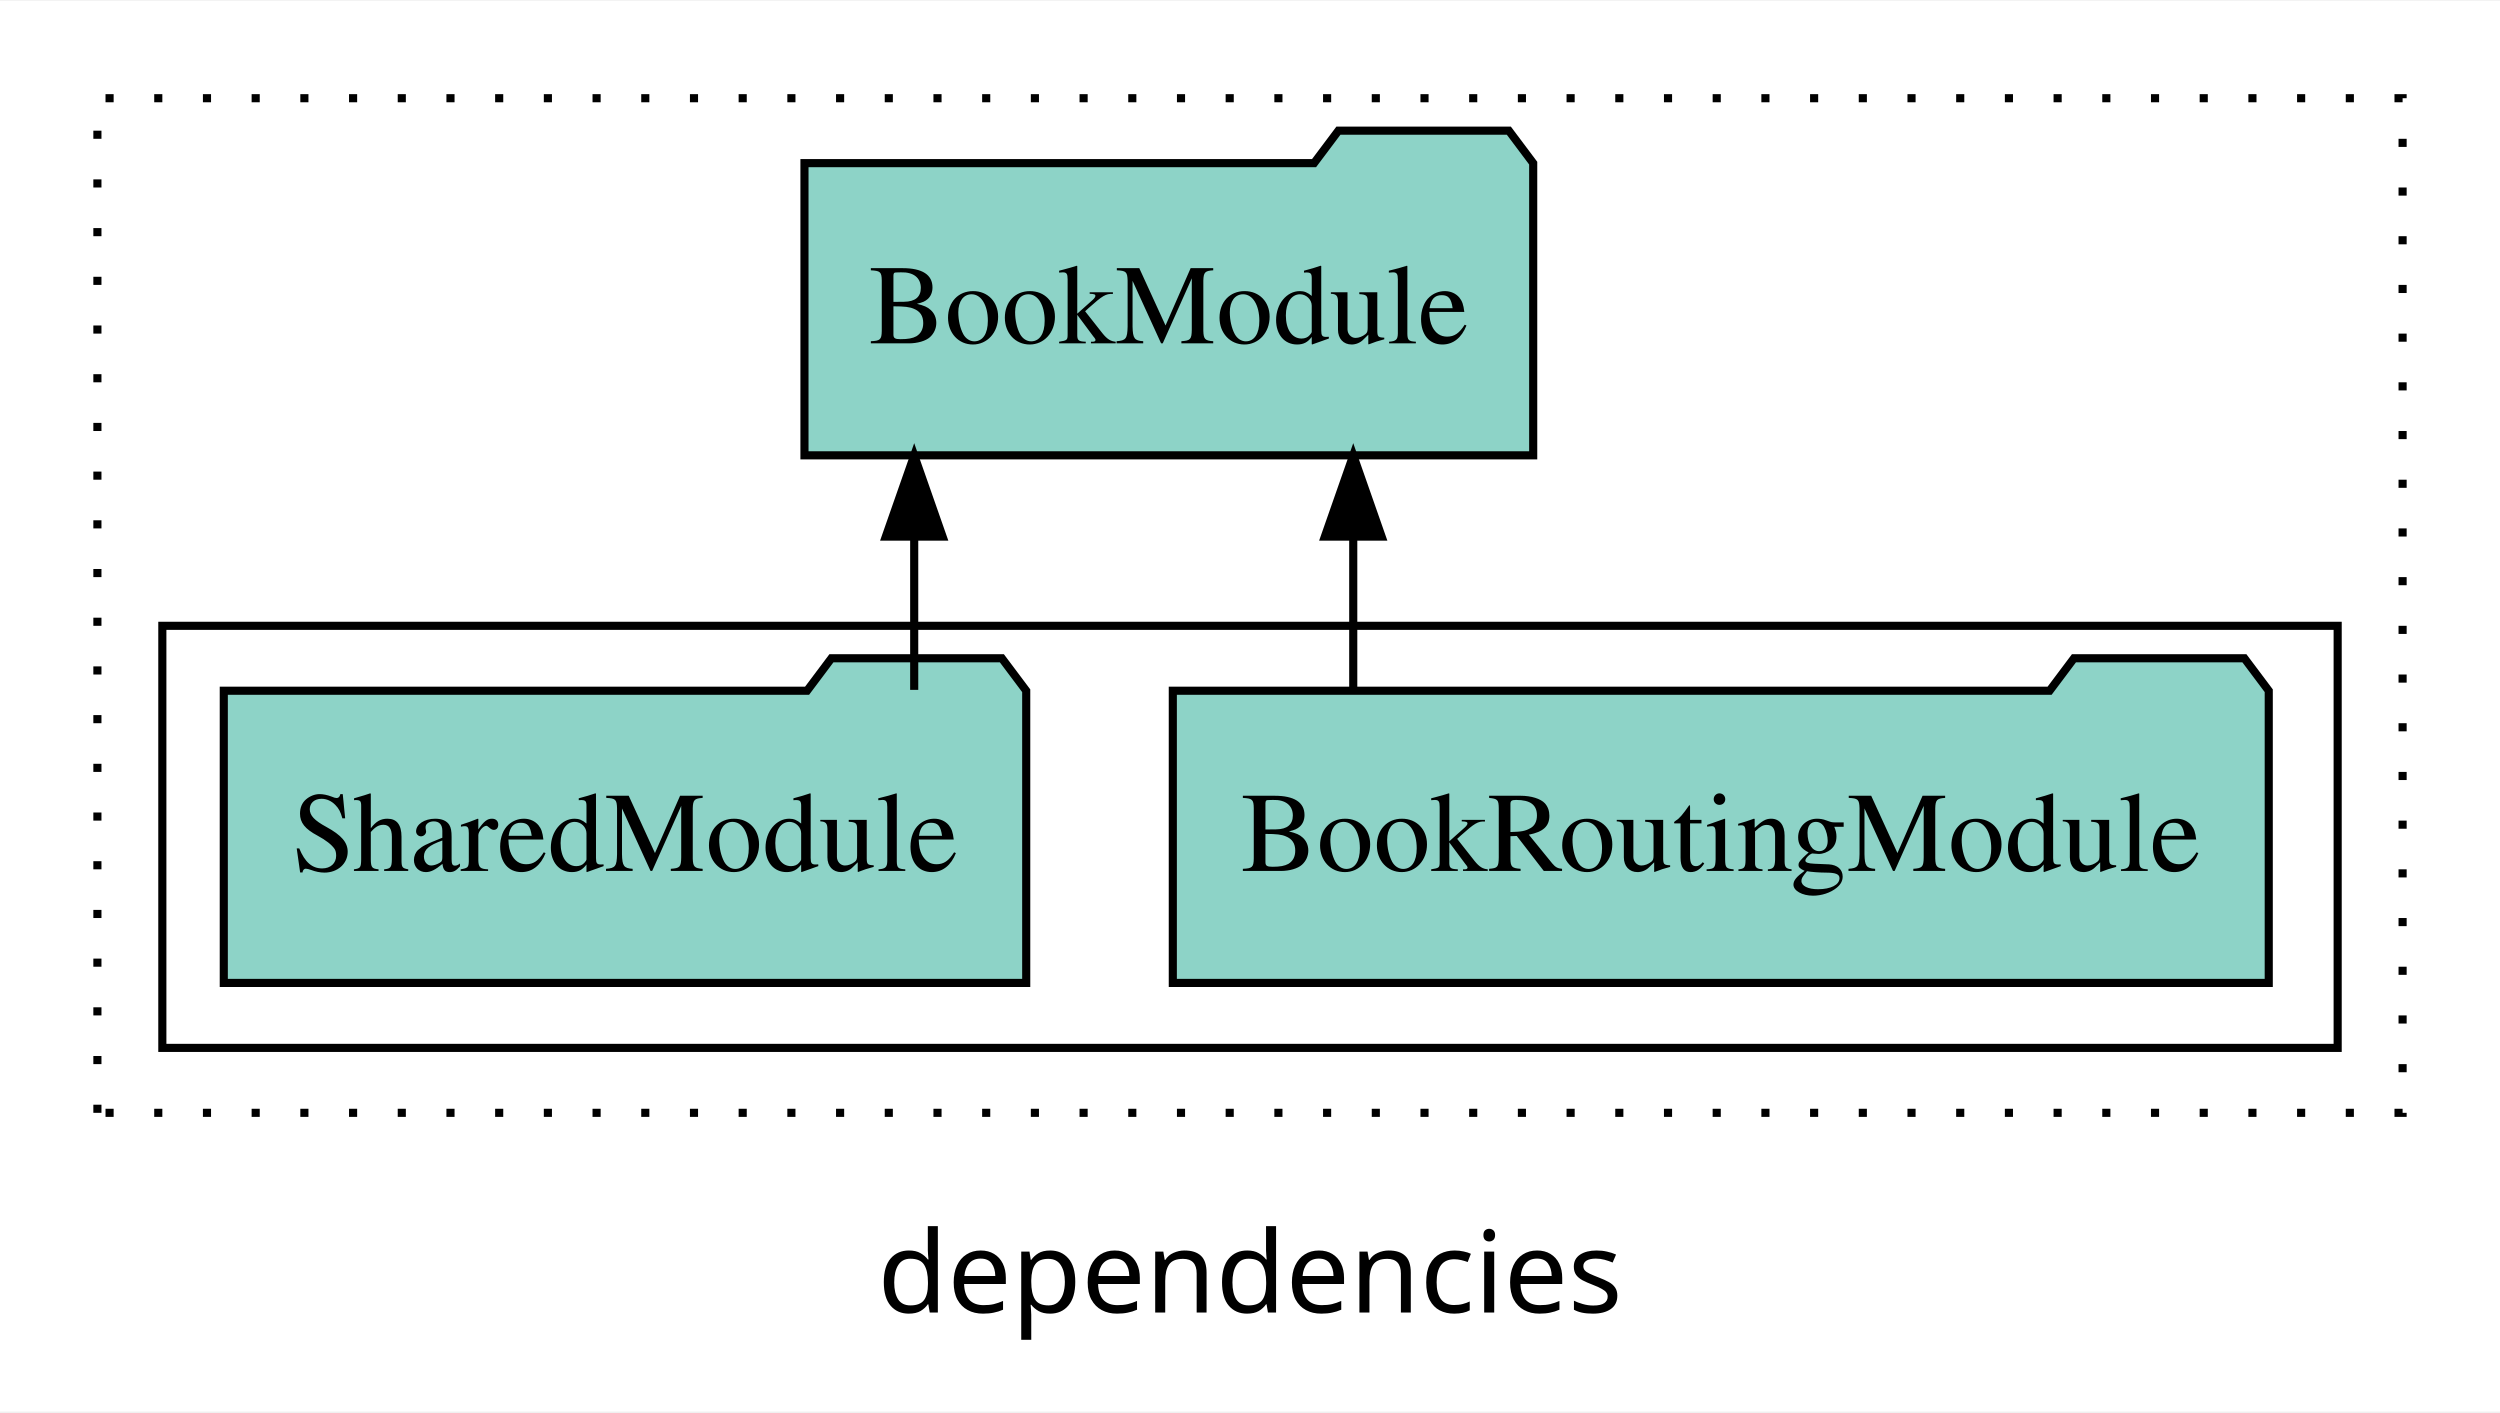
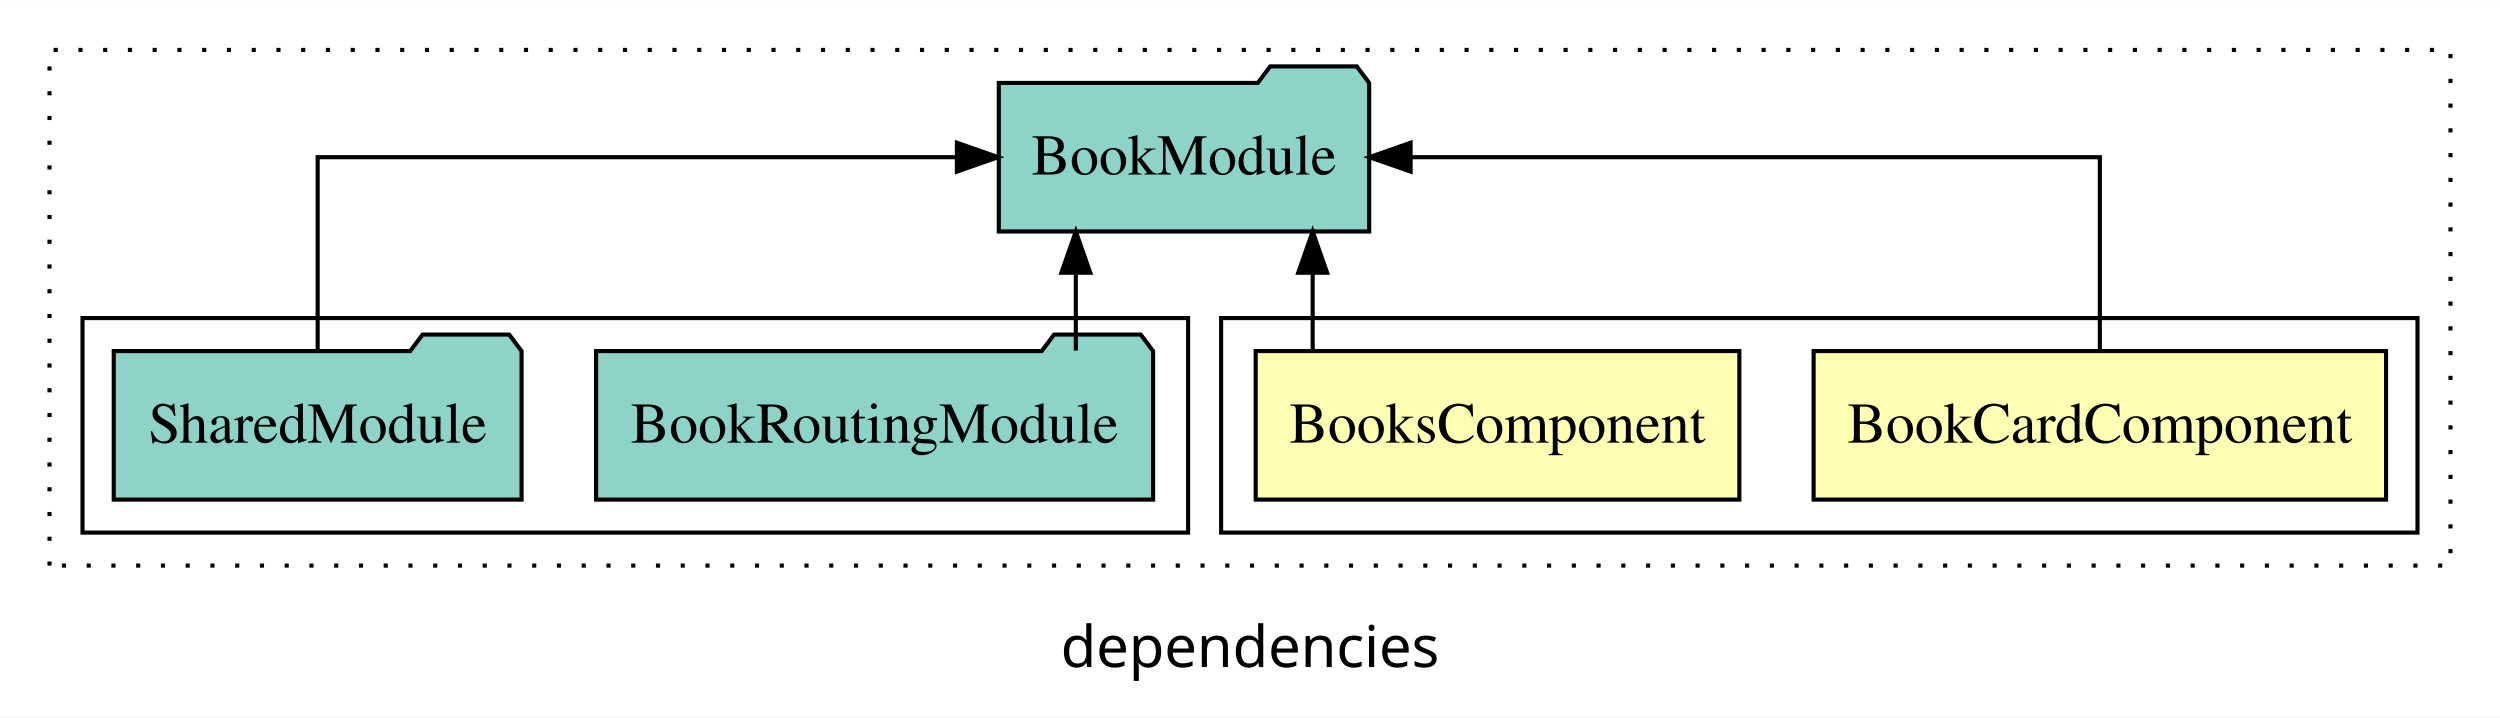
- <svg xmlns="http://www.w3.org/2000/svg" width="308pt" height="174pt" viewBox="0.00 0.00 308.00 173.80">
+ <svg xmlns="http://www.w3.org/2000/svg" width="606pt" height="174pt" viewBox="0.00 0.00 606.00 173.80">
  <g id="graph0" class="graph" transform="scale(1 1) rotate(0) translate(4 169.8)">
-     <polygon fill="white" stroke="transparent" points="-4,4 -4,-169.8 304,-169.8 304,4 -4,4" />
-     <text text-anchor="middle" x="150" y="-8.2" font-family="sans-serif" font-size="14.00">dependencies</text>
+     <polygon fill="white" stroke="transparent" points="-4,4 -4,-169.8 602,-169.8 602,4 -4,4" />
+     <text text-anchor="middle" x="299" y="-8.2" font-family="sans-serif" font-size="14.00">dependencies</text>
    <g id="clust1" class="cluster">
-       <polygon fill="none" stroke="black" stroke-dasharray="1,5" points="8,-32.8 8,-157.8 292,-157.8 292,-32.8 8,-32.8" />
+       <polygon fill="none" stroke="black" stroke-dasharray="1,5" points="8,-32.8 8,-157.8 590,-157.8 590,-32.8 8,-32.8" />
    </g>
-     <g id="clust3" class="cluster">
+     <g id="clust2" class="cluster">
+       <polygon fill="none" stroke="black" points="292,-40.8 292,-92.8 582,-92.8 582,-40.8 292,-40.8" />
+     </g>
+     <g id="clust5" class="cluster">
      <polygon fill="none" stroke="black" points="16,-40.8 16,-92.8 284,-92.8 284,-40.8 16,-40.8" />
    </g>
    <g id="node1" class="node">
+       <polygon fill="#ffffb3" stroke="black" points="574.38,-84.8 435.62,-84.8 435.62,-48.8 574.38,-48.8 574.38,-84.8" />
+       <text text-anchor="middle" x="505" y="-62.6" font-family="Times,serif" font-size="14.00">BookCardComponent</text>
+     </g>
+     <g id="node3" class="node">
+       <polygon fill="#8dd3c7" stroke="black" points="327.89,-149.8 324.89,-153.8 303.89,-153.8 300.89,-149.8 238.11,-149.8 238.11,-113.8 327.89,-113.8 327.89,-149.8" />
+       <text text-anchor="middle" x="283" y="-127.6" font-family="Times,serif" font-size="14.00">BookModule</text>
+     </g>
+     <g id="edge1" class="edge">
+       <path fill="none" stroke="black" d="M505,-84.91C505,-104.14 505,-131.8 505,-131.8 505,-131.8 337.93,-131.8 337.93,-131.8" />
+       <polygon fill="black" stroke="black" points="337.93,-128.3 327.93,-131.8 337.92,-135.3 337.93,-128.3" />
+     </g>
+     <g id="node2" class="node">
+       <polygon fill="#ffffb3" stroke="black" points="417.62,-84.8 300.38,-84.8 300.38,-48.8 417.62,-48.8 417.62,-84.8" />
+       <text text-anchor="middle" x="359" y="-62.6" font-family="Times,serif" font-size="14.00">BooksComponent</text>
+     </g>
+     <g id="edge2" class="edge">
+       <path fill="none" stroke="black" d="M314.19,-84.91C314.19,-84.91 314.19,-103.79 314.19,-103.79" />
+       <polygon fill="black" stroke="black" points="310.69,-103.79 314.19,-113.79 317.69,-103.79 310.69,-103.79" />
+     </g>
+     <g id="node4" class="node">
      <polygon fill="#8dd3c7" stroke="black" points="275.51,-84.8 272.51,-88.8 251.51,-88.8 248.51,-84.8 140.49,-84.8 140.49,-48.8 275.51,-48.8 275.51,-84.8" />
      <text text-anchor="middle" x="208" y="-62.6" font-family="Times,serif" font-size="14.00">BookRoutingModule</text>
    </g>
-     <g id="node3" class="node">
-       <polygon fill="#8dd3c7" stroke="black" points="184.89,-149.8 181.89,-153.8 160.89,-153.8 157.89,-149.8 95.11,-149.8 95.11,-113.8 184.89,-113.8 184.89,-149.8" />
-       <text text-anchor="middle" x="140" y="-127.6" font-family="Times,serif" font-size="14.00">BookModule</text>
+     <g id="edge3" class="edge">
+       <path fill="none" stroke="black" d="M256.78,-84.91C256.78,-84.91 256.78,-103.79 256.78,-103.79" />
+       <polygon fill="black" stroke="black" points="253.28,-103.79 256.78,-113.79 260.28,-103.79 253.28,-103.79" />
    </g>
-     <g id="edge1" class="edge">
-       <path fill="none" stroke="black" d="M162.72,-84.91C162.72,-84.91 162.72,-103.79 162.72,-103.79" />
-       <polygon fill="black" stroke="black" points="159.22,-103.79 162.72,-113.79 166.22,-103.79 159.22,-103.79" />
-     </g>
-     <g id="node2" class="node">
+     <g id="node5" class="node">
      <polygon fill="#8dd3c7" stroke="black" points="122.43,-84.8 119.43,-88.8 98.43,-88.8 95.43,-84.8 23.57,-84.8 23.57,-48.8 122.43,-48.8 122.43,-84.8" />
      <text text-anchor="middle" x="73" y="-62.6" font-family="Times,serif" font-size="14.00">SharedModule</text>
    </g>
-     <g id="edge2" class="edge">
-       <path fill="none" stroke="black" d="M108.63,-84.91C108.63,-84.91 108.63,-103.79 108.63,-103.79" />
-       <polygon fill="black" stroke="black" points="105.13,-103.79 108.63,-113.79 112.13,-103.79 105.13,-103.79" />
+     <g id="edge4" class="edge">
+       <path fill="none" stroke="black" d="M73,-84.91C73,-104.14 73,-131.8 73,-131.8 73,-131.8 227.95,-131.8 227.95,-131.8" />
+       <polygon fill="black" stroke="black" points="227.95,-135.3 237.95,-131.8 227.95,-128.3 227.95,-135.3" />
    </g>
  </g>
</svg>
